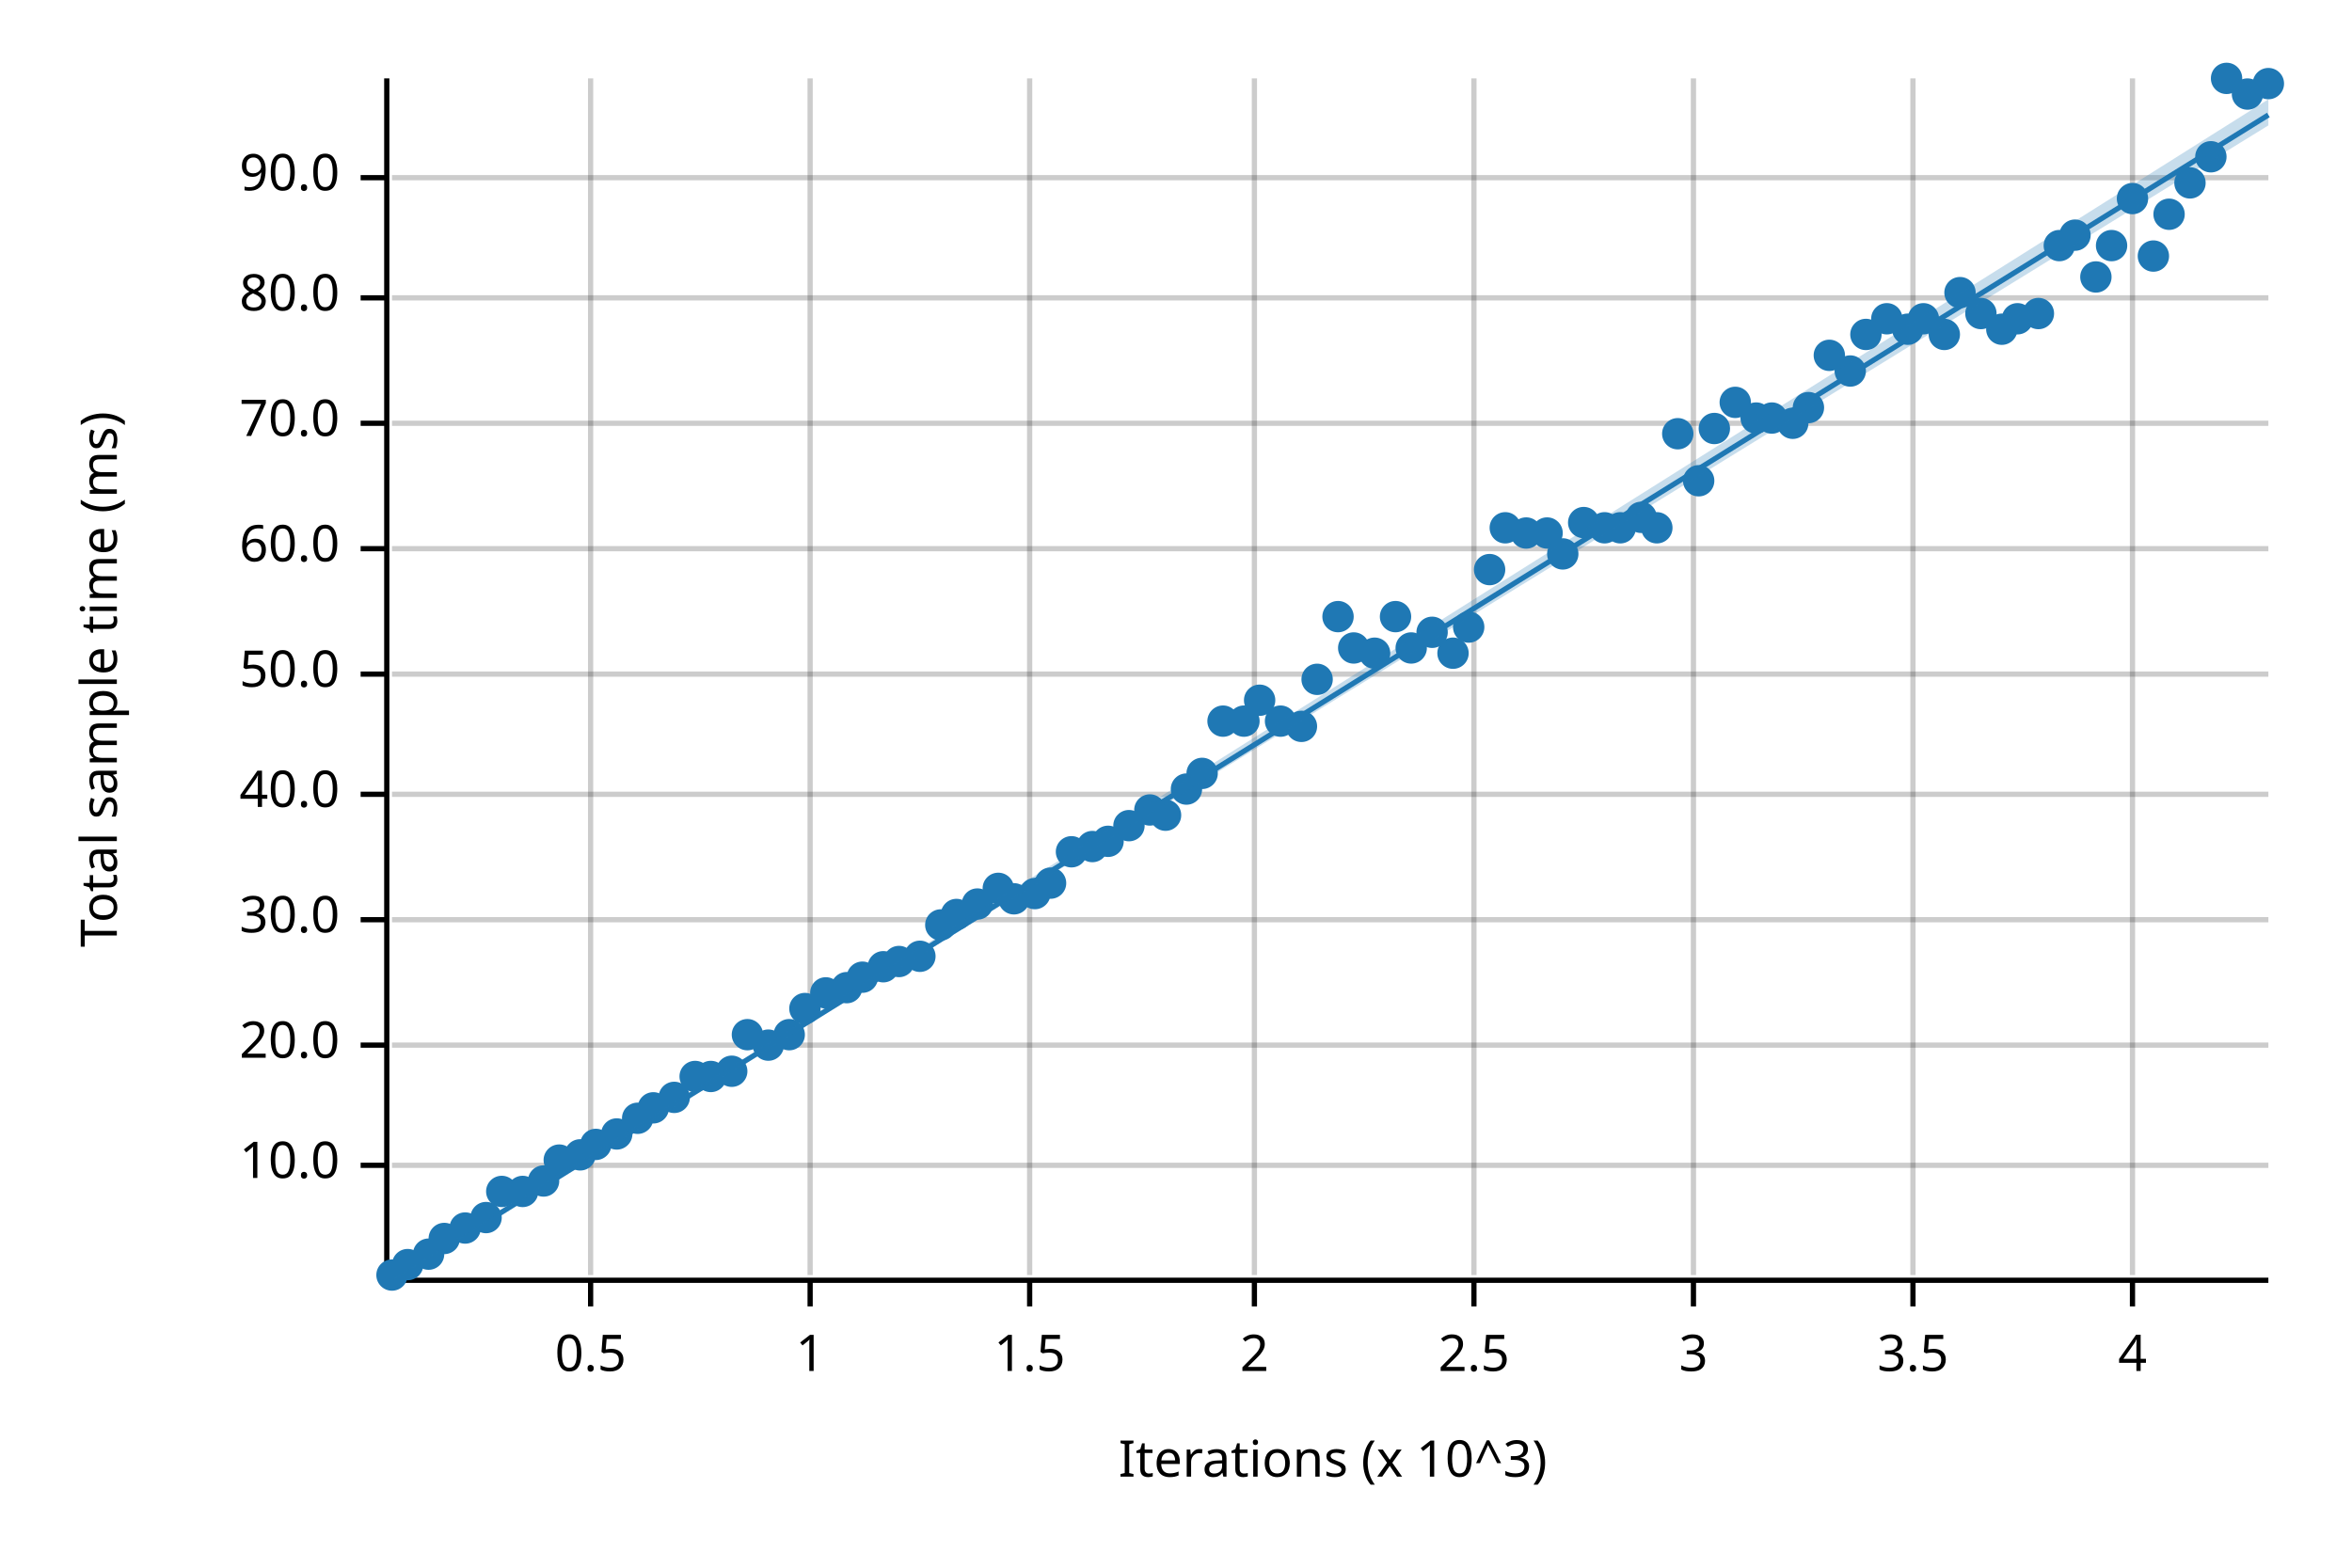
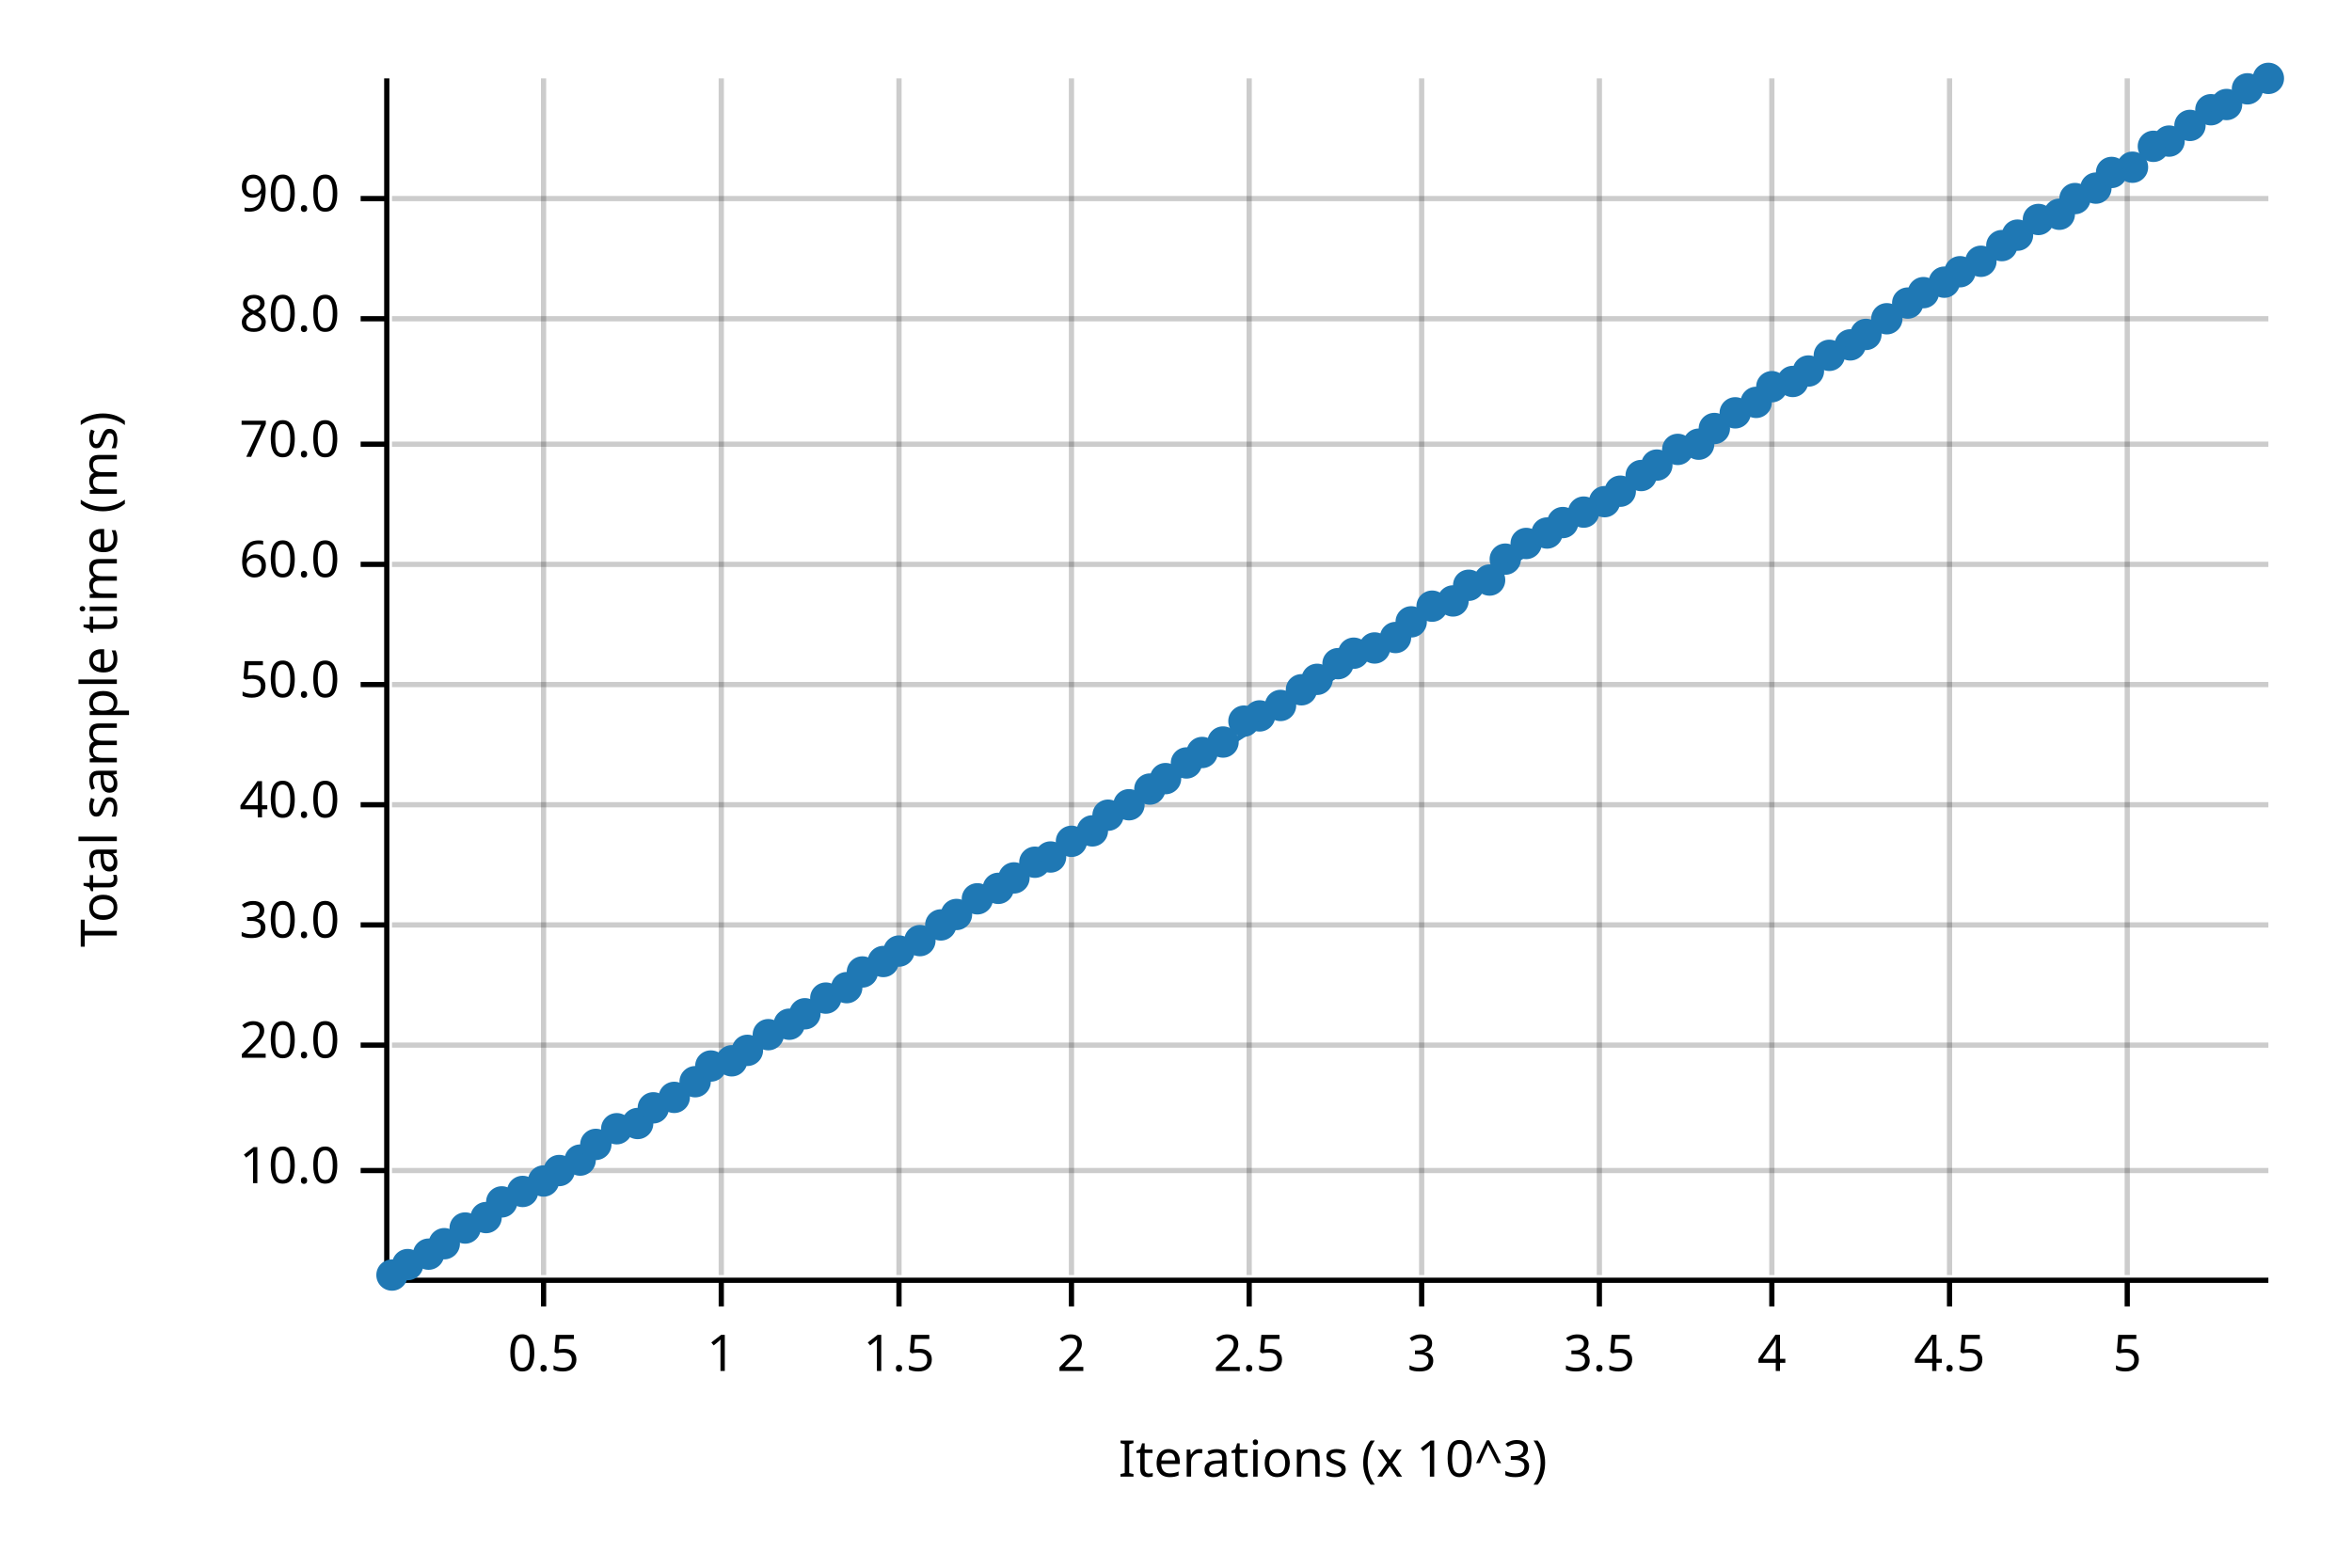
<svg xmlns="http://www.w3.org/2000/svg" width="450" height="300" viewBox="0 0 450 300">
  <text x="15" y="130" dy="0.76em" text-anchor="middle" font-family="sans-serif" font-size="9.677" opacity="1" fill="#000000" transform="rotate(270, 15, 130)">
Total sample time (ms)
</text>
  <text x="255" y="285" dy="-0.5ex" text-anchor="middle" font-family="sans-serif" font-size="9.677" opacity="1" fill="#000000">
Iterations (x 10^3)
</text>
-   <line opacity="0.2" stroke="#000000" stroke-width="1" x1="113" y1="244" x2="113" y2="15" />
-   <line opacity="0.2" stroke="#000000" stroke-width="1" x1="155" y1="244" x2="155" y2="15" />
-   <line opacity="0.2" stroke="#000000" stroke-width="1" x1="197" y1="244" x2="197" y2="15" />
-   <line opacity="0.2" stroke="#000000" stroke-width="1" x1="240" y1="244" x2="240" y2="15" />
-   <line opacity="0.2" stroke="#000000" stroke-width="1" x1="282" y1="244" x2="282" y2="15" />
-   <line opacity="0.2" stroke="#000000" stroke-width="1" x1="324" y1="244" x2="324" y2="15" />
-   <line opacity="0.2" stroke="#000000" stroke-width="1" x1="366" y1="244" x2="366" y2="15" />
-   <line opacity="0.2" stroke="#000000" stroke-width="1" x1="408" y1="244" x2="408" y2="15" />
-   <line opacity="0.2" stroke="#000000" stroke-width="1" x1="75" y1="223" x2="434" y2="223" />
+   <line opacity="0.2" stroke="#000000" stroke-width="1" x1="104" y1="244" x2="104" y2="15" />
+   <line opacity="0.2" stroke="#000000" stroke-width="1" x1="138" y1="244" x2="138" y2="15" />
+   <line opacity="0.2" stroke="#000000" stroke-width="1" x1="172" y1="244" x2="172" y2="15" />
+   <line opacity="0.2" stroke="#000000" stroke-width="1" x1="205" y1="244" x2="205" y2="15" />
+   <line opacity="0.2" stroke="#000000" stroke-width="1" x1="239" y1="244" x2="239" y2="15" />
+   <line opacity="0.2" stroke="#000000" stroke-width="1" x1="272" y1="244" x2="272" y2="15" />
+   <line opacity="0.2" stroke="#000000" stroke-width="1" x1="306" y1="244" x2="306" y2="15" />
+   <line opacity="0.2" stroke="#000000" stroke-width="1" x1="339" y1="244" x2="339" y2="15" />
+   <line opacity="0.2" stroke="#000000" stroke-width="1" x1="373" y1="244" x2="373" y2="15" />
+   <line opacity="0.2" stroke="#000000" stroke-width="1" x1="407" y1="244" x2="407" y2="15" />
+   <line opacity="0.2" stroke="#000000" stroke-width="1" x1="75" y1="224" x2="434" y2="224" />
  <line opacity="0.2" stroke="#000000" stroke-width="1" x1="75" y1="200" x2="434" y2="200" />
-   <line opacity="0.2" stroke="#000000" stroke-width="1" x1="75" y1="176" x2="434" y2="176" />
-   <line opacity="0.2" stroke="#000000" stroke-width="1" x1="75" y1="152" x2="434" y2="152" />
-   <line opacity="0.2" stroke="#000000" stroke-width="1" x1="75" y1="129" x2="434" y2="129" />
-   <line opacity="0.2" stroke="#000000" stroke-width="1" x1="75" y1="105" x2="434" y2="105" />
-   <line opacity="0.2" stroke="#000000" stroke-width="1" x1="75" y1="81" x2="434" y2="81" />
-   <line opacity="0.2" stroke="#000000" stroke-width="1" x1="75" y1="57" x2="434" y2="57" />
-   <line opacity="0.2" stroke="#000000" stroke-width="1" x1="75" y1="34" x2="434" y2="34" />
+   <line opacity="0.2" stroke="#000000" stroke-width="1" x1="75" y1="177" x2="434" y2="177" />
+   <line opacity="0.2" stroke="#000000" stroke-width="1" x1="75" y1="154" x2="434" y2="154" />
+   <line opacity="0.2" stroke="#000000" stroke-width="1" x1="75" y1="131" x2="434" y2="131" />
+   <line opacity="0.2" stroke="#000000" stroke-width="1" x1="75" y1="108" x2="434" y2="108" />
+   <line opacity="0.2" stroke="#000000" stroke-width="1" x1="75" y1="85" x2="434" y2="85" />
+   <line opacity="0.2" stroke="#000000" stroke-width="1" x1="75" y1="61" x2="434" y2="61" />
+   <line opacity="0.2" stroke="#000000" stroke-width="1" x1="75" y1="38" x2="434" y2="38" />
  <polyline fill="none" opacity="1" stroke="#000000" stroke-width="1" points="74,15 74,244 " />
-   <text x="65" y="223" dy="0.5ex" text-anchor="end" font-family="sans-serif" font-size="9.677" opacity="1" fill="#000000">
+   <text x="65" y="224" dy="0.5ex" text-anchor="end" font-family="sans-serif" font-size="9.677" opacity="1" fill="#000000">
10.0
</text>
-   <polyline fill="none" opacity="1" stroke="#000000" stroke-width="1" points="69,223 74,223 " />
+   <polyline fill="none" opacity="1" stroke="#000000" stroke-width="1" points="69,224 74,224 " />
  <text x="65" y="200" dy="0.5ex" text-anchor="end" font-family="sans-serif" font-size="9.677" opacity="1" fill="#000000">
20.0
</text>
  <polyline fill="none" opacity="1" stroke="#000000" stroke-width="1" points="69,200 74,200 " />
-   <text x="65" y="176" dy="0.5ex" text-anchor="end" font-family="sans-serif" font-size="9.677" opacity="1" fill="#000000">
+   <text x="65" y="177" dy="0.5ex" text-anchor="end" font-family="sans-serif" font-size="9.677" opacity="1" fill="#000000">
30.0
</text>
-   <polyline fill="none" opacity="1" stroke="#000000" stroke-width="1" points="69,176 74,176 " />
-   <text x="65" y="152" dy="0.5ex" text-anchor="end" font-family="sans-serif" font-size="9.677" opacity="1" fill="#000000">
+   <polyline fill="none" opacity="1" stroke="#000000" stroke-width="1" points="69,177 74,177 " />
+   <text x="65" y="154" dy="0.5ex" text-anchor="end" font-family="sans-serif" font-size="9.677" opacity="1" fill="#000000">
40.0
</text>
-   <polyline fill="none" opacity="1" stroke="#000000" stroke-width="1" points="69,152 74,152 " />
-   <text x="65" y="129" dy="0.5ex" text-anchor="end" font-family="sans-serif" font-size="9.677" opacity="1" fill="#000000">
+   <polyline fill="none" opacity="1" stroke="#000000" stroke-width="1" points="69,154 74,154 " />
+   <text x="65" y="131" dy="0.5ex" text-anchor="end" font-family="sans-serif" font-size="9.677" opacity="1" fill="#000000">
50.0
</text>
-   <polyline fill="none" opacity="1" stroke="#000000" stroke-width="1" points="69,129 74,129 " />
-   <text x="65" y="105" dy="0.5ex" text-anchor="end" font-family="sans-serif" font-size="9.677" opacity="1" fill="#000000">
+   <polyline fill="none" opacity="1" stroke="#000000" stroke-width="1" points="69,131 74,131 " />
+   <text x="65" y="108" dy="0.5ex" text-anchor="end" font-family="sans-serif" font-size="9.677" opacity="1" fill="#000000">
60.0
</text>
-   <polyline fill="none" opacity="1" stroke="#000000" stroke-width="1" points="69,105 74,105 " />
-   <text x="65" y="81" dy="0.5ex" text-anchor="end" font-family="sans-serif" font-size="9.677" opacity="1" fill="#000000">
+   <polyline fill="none" opacity="1" stroke="#000000" stroke-width="1" points="69,108 74,108 " />
+   <text x="65" y="85" dy="0.5ex" text-anchor="end" font-family="sans-serif" font-size="9.677" opacity="1" fill="#000000">
70.0
</text>
-   <polyline fill="none" opacity="1" stroke="#000000" stroke-width="1" points="69,81 74,81 " />
-   <text x="65" y="57" dy="0.5ex" text-anchor="end" font-family="sans-serif" font-size="9.677" opacity="1" fill="#000000">
+   <polyline fill="none" opacity="1" stroke="#000000" stroke-width="1" points="69,85 74,85 " />
+   <text x="65" y="61" dy="0.5ex" text-anchor="end" font-family="sans-serif" font-size="9.677" opacity="1" fill="#000000">
80.0
</text>
-   <polyline fill="none" opacity="1" stroke="#000000" stroke-width="1" points="69,57 74,57 " />
-   <text x="65" y="34" dy="0.5ex" text-anchor="end" font-family="sans-serif" font-size="9.677" opacity="1" fill="#000000">
+   <polyline fill="none" opacity="1" stroke="#000000" stroke-width="1" points="69,61 74,61 " />
+   <text x="65" y="38" dy="0.5ex" text-anchor="end" font-family="sans-serif" font-size="9.677" opacity="1" fill="#000000">
90.0
</text>
-   <polyline fill="none" opacity="1" stroke="#000000" stroke-width="1" points="69,34 74,34 " />
+   <polyline fill="none" opacity="1" stroke="#000000" stroke-width="1" points="69,38 74,38 " />
  <polyline fill="none" opacity="1" stroke="#000000" stroke-width="1" points="75,245 434,245 " />
-   <text x="113" y="255" dy="0.76em" text-anchor="middle" font-family="sans-serif" font-size="9.677" opacity="1" fill="#000000">
+   <text x="104" y="255" dy="0.76em" text-anchor="middle" font-family="sans-serif" font-size="9.677" opacity="1" fill="#000000">
0.5
</text>
-   <polyline fill="none" opacity="1" stroke="#000000" stroke-width="1" points="113,245 113,250 " />
-   <text x="155" y="255" dy="0.76em" text-anchor="middle" font-family="sans-serif" font-size="9.677" opacity="1" fill="#000000">
+   <polyline fill="none" opacity="1" stroke="#000000" stroke-width="1" points="104,245 104,250 " />
+   <text x="138" y="255" dy="0.76em" text-anchor="middle" font-family="sans-serif" font-size="9.677" opacity="1" fill="#000000">
1
</text>
-   <polyline fill="none" opacity="1" stroke="#000000" stroke-width="1" points="155,245 155,250 " />
-   <text x="197" y="255" dy="0.76em" text-anchor="middle" font-family="sans-serif" font-size="9.677" opacity="1" fill="#000000">
+   <polyline fill="none" opacity="1" stroke="#000000" stroke-width="1" points="138,245 138,250 " />
+   <text x="172" y="255" dy="0.76em" text-anchor="middle" font-family="sans-serif" font-size="9.677" opacity="1" fill="#000000">
1.5
</text>
-   <polyline fill="none" opacity="1" stroke="#000000" stroke-width="1" points="197,245 197,250 " />
-   <text x="240" y="255" dy="0.76em" text-anchor="middle" font-family="sans-serif" font-size="9.677" opacity="1" fill="#000000">
+   <polyline fill="none" opacity="1" stroke="#000000" stroke-width="1" points="172,245 172,250 " />
+   <text x="205" y="255" dy="0.76em" text-anchor="middle" font-family="sans-serif" font-size="9.677" opacity="1" fill="#000000">
2
</text>
-   <polyline fill="none" opacity="1" stroke="#000000" stroke-width="1" points="240,245 240,250 " />
-   <text x="282" y="255" dy="0.76em" text-anchor="middle" font-family="sans-serif" font-size="9.677" opacity="1" fill="#000000">
+   <polyline fill="none" opacity="1" stroke="#000000" stroke-width="1" points="205,245 205,250 " />
+   <text x="239" y="255" dy="0.76em" text-anchor="middle" font-family="sans-serif" font-size="9.677" opacity="1" fill="#000000">
2.5
</text>
-   <polyline fill="none" opacity="1" stroke="#000000" stroke-width="1" points="282,245 282,250 " />
-   <text x="324" y="255" dy="0.76em" text-anchor="middle" font-family="sans-serif" font-size="9.677" opacity="1" fill="#000000">
+   <polyline fill="none" opacity="1" stroke="#000000" stroke-width="1" points="239,245 239,250 " />
+   <text x="272" y="255" dy="0.76em" text-anchor="middle" font-family="sans-serif" font-size="9.677" opacity="1" fill="#000000">
3
</text>
-   <polyline fill="none" opacity="1" stroke="#000000" stroke-width="1" points="324,245 324,250 " />
-   <text x="366" y="255" dy="0.76em" text-anchor="middle" font-family="sans-serif" font-size="9.677" opacity="1" fill="#000000">
+   <polyline fill="none" opacity="1" stroke="#000000" stroke-width="1" points="272,245 272,250 " />
+   <text x="306" y="255" dy="0.76em" text-anchor="middle" font-family="sans-serif" font-size="9.677" opacity="1" fill="#000000">
3.5
</text>
-   <polyline fill="none" opacity="1" stroke="#000000" stroke-width="1" points="366,245 366,250 " />
-   <text x="408" y="255" dy="0.76em" text-anchor="middle" font-family="sans-serif" font-size="9.677" opacity="1" fill="#000000">
+   <polyline fill="none" opacity="1" stroke="#000000" stroke-width="1" points="306,245 306,250 " />
+   <text x="339" y="255" dy="0.76em" text-anchor="middle" font-family="sans-serif" font-size="9.677" opacity="1" fill="#000000">
4
</text>
-   <polyline fill="none" opacity="1" stroke="#000000" stroke-width="1" points="408,245 408,250 " />
+   <polyline fill="none" opacity="1" stroke="#000000" stroke-width="1" points="339,245 339,250 " />
+   <text x="373" y="255" dy="0.76em" text-anchor="middle" font-family="sans-serif" font-size="9.677" opacity="1" fill="#000000">
+ 4.5
+ </text>
+   <polyline fill="none" opacity="1" stroke="#000000" stroke-width="1" points="373,245 373,250 " />
+   <text x="407" y="255" dy="0.76em" text-anchor="middle" font-family="sans-serif" font-size="9.677" opacity="1" fill="#000000">
+ 5
+ </text>
+   <polyline fill="none" opacity="1" stroke="#000000" stroke-width="1" points="407,245 407,250 " />
  <circle cx="75" cy="244" r="3" opacity="1" fill="#1F78B4" stroke="none" stroke-width="1" />
  <circle cx="78" cy="242" r="3" opacity="1" fill="#1F78B4" stroke="none" stroke-width="1" />
  <circle cx="82" cy="240" r="3" opacity="1" fill="#1F78B4" stroke="none" stroke-width="1" />
-   <circle cx="85" cy="237" r="3" opacity="1" fill="#1F78B4" stroke="none" stroke-width="1" />
+   <circle cx="85" cy="238" r="3" opacity="1" fill="#1F78B4" stroke="none" stroke-width="1" />
  <circle cx="89" cy="235" r="3" opacity="1" fill="#1F78B4" stroke="none" stroke-width="1" />
  <circle cx="93" cy="233" r="3" opacity="1" fill="#1F78B4" stroke="none" stroke-width="1" />
-   <circle cx="96" cy="228" r="3" opacity="1" fill="#1F78B4" stroke="none" stroke-width="1" />
+   <circle cx="96" cy="230" r="3" opacity="1" fill="#1F78B4" stroke="none" stroke-width="1" />
  <circle cx="100" cy="228" r="3" opacity="1" fill="#1F78B4" stroke="none" stroke-width="1" />
  <circle cx="104" cy="226" r="3" opacity="1" fill="#1F78B4" stroke="none" stroke-width="1" />
-   <circle cx="107" cy="222" r="3" opacity="1" fill="#1F78B4" stroke="none" stroke-width="1" />
-   <circle cx="111" cy="221" r="3" opacity="1" fill="#1F78B4" stroke="none" stroke-width="1" />
+   <circle cx="107" cy="224" r="3" opacity="1" fill="#1F78B4" stroke="none" stroke-width="1" />
+   <circle cx="111" cy="222" r="3" opacity="1" fill="#1F78B4" stroke="none" stroke-width="1" />
  <circle cx="114" cy="219" r="3" opacity="1" fill="#1F78B4" stroke="none" stroke-width="1" />
-   <circle cx="118" cy="217" r="3" opacity="1" fill="#1F78B4" stroke="none" stroke-width="1" />
-   <circle cx="122" cy="214" r="3" opacity="1" fill="#1F78B4" stroke="none" stroke-width="1" />
+   <circle cx="118" cy="216" r="3" opacity="1" fill="#1F78B4" stroke="none" stroke-width="1" />
+   <circle cx="122" cy="215" r="3" opacity="1" fill="#1F78B4" stroke="none" stroke-width="1" />
  <circle cx="125" cy="212" r="3" opacity="1" fill="#1F78B4" stroke="none" stroke-width="1" />
  <circle cx="129" cy="210" r="3" opacity="1" fill="#1F78B4" stroke="none" stroke-width="1" />
-   <circle cx="133" cy="206" r="3" opacity="1" fill="#1F78B4" stroke="none" stroke-width="1" />
-   <circle cx="136" cy="206" r="3" opacity="1" fill="#1F78B4" stroke="none" stroke-width="1" />
-   <circle cx="140" cy="205" r="3" opacity="1" fill="#1F78B4" stroke="none" stroke-width="1" />
-   <circle cx="143" cy="198" r="3" opacity="1" fill="#1F78B4" stroke="none" stroke-width="1" />
-   <circle cx="147" cy="200" r="3" opacity="1" fill="#1F78B4" stroke="none" stroke-width="1" />
-   <circle cx="151" cy="198" r="3" opacity="1" fill="#1F78B4" stroke="none" stroke-width="1" />
-   <circle cx="154" cy="193" r="3" opacity="1" fill="#1F78B4" stroke="none" stroke-width="1" />
-   <circle cx="158" cy="190" r="3" opacity="1" fill="#1F78B4" stroke="none" stroke-width="1" />
+   <circle cx="133" cy="207" r="3" opacity="1" fill="#1F78B4" stroke="none" stroke-width="1" />
+   <circle cx="136" cy="204" r="3" opacity="1" fill="#1F78B4" stroke="none" stroke-width="1" />
+   <circle cx="140" cy="203" r="3" opacity="1" fill="#1F78B4" stroke="none" stroke-width="1" />
+   <circle cx="143" cy="201" r="3" opacity="1" fill="#1F78B4" stroke="none" stroke-width="1" />
+   <circle cx="147" cy="198" r="3" opacity="1" fill="#1F78B4" stroke="none" stroke-width="1" />
+   <circle cx="151" cy="196" r="3" opacity="1" fill="#1F78B4" stroke="none" stroke-width="1" />
+   <circle cx="154" cy="194" r="3" opacity="1" fill="#1F78B4" stroke="none" stroke-width="1" />
+   <circle cx="158" cy="191" r="3" opacity="1" fill="#1F78B4" stroke="none" stroke-width="1" />
  <circle cx="162" cy="189" r="3" opacity="1" fill="#1F78B4" stroke="none" stroke-width="1" />
-   <circle cx="165" cy="187" r="3" opacity="1" fill="#1F78B4" stroke="none" stroke-width="1" />
-   <circle cx="169" cy="185" r="3" opacity="1" fill="#1F78B4" stroke="none" stroke-width="1" />
-   <circle cx="172" cy="184" r="3" opacity="1" fill="#1F78B4" stroke="none" stroke-width="1" />
-   <circle cx="176" cy="183" r="3" opacity="1" fill="#1F78B4" stroke="none" stroke-width="1" />
+   <circle cx="165" cy="186" r="3" opacity="1" fill="#1F78B4" stroke="none" stroke-width="1" />
+   <circle cx="169" cy="184" r="3" opacity="1" fill="#1F78B4" stroke="none" stroke-width="1" />
+   <circle cx="172" cy="182" r="3" opacity="1" fill="#1F78B4" stroke="none" stroke-width="1" />
+   <circle cx="176" cy="180" r="3" opacity="1" fill="#1F78B4" stroke="none" stroke-width="1" />
  <circle cx="180" cy="177" r="3" opacity="1" fill="#1F78B4" stroke="none" stroke-width="1" />
  <circle cx="183" cy="175" r="3" opacity="1" fill="#1F78B4" stroke="none" stroke-width="1" />
-   <circle cx="187" cy="173" r="3" opacity="1" fill="#1F78B4" stroke="none" stroke-width="1" />
+   <circle cx="187" cy="172" r="3" opacity="1" fill="#1F78B4" stroke="none" stroke-width="1" />
  <circle cx="191" cy="170" r="3" opacity="1" fill="#1F78B4" stroke="none" stroke-width="1" />
-   <circle cx="194" cy="172" r="3" opacity="1" fill="#1F78B4" stroke="none" stroke-width="1" />
-   <circle cx="198" cy="171" r="3" opacity="1" fill="#1F78B4" stroke="none" stroke-width="1" />
-   <circle cx="201" cy="169" r="3" opacity="1" fill="#1F78B4" stroke="none" stroke-width="1" />
-   <circle cx="205" cy="163" r="3" opacity="1" fill="#1F78B4" stroke="none" stroke-width="1" />
-   <circle cx="209" cy="162" r="3" opacity="1" fill="#1F78B4" stroke="none" stroke-width="1" />
-   <circle cx="212" cy="161" r="3" opacity="1" fill="#1F78B4" stroke="none" stroke-width="1" />
-   <circle cx="216" cy="158" r="3" opacity="1" fill="#1F78B4" stroke="none" stroke-width="1" />
-   <circle cx="220" cy="155" r="3" opacity="1" fill="#1F78B4" stroke="none" stroke-width="1" />
-   <circle cx="223" cy="156" r="3" opacity="1" fill="#1F78B4" stroke="none" stroke-width="1" />
-   <circle cx="227" cy="151" r="3" opacity="1" fill="#1F78B4" stroke="none" stroke-width="1" />
-   <circle cx="230" cy="148" r="3" opacity="1" fill="#1F78B4" stroke="none" stroke-width="1" />
-   <circle cx="234" cy="138" r="3" opacity="1" fill="#1F78B4" stroke="none" stroke-width="1" />
+   <circle cx="194" cy="168" r="3" opacity="1" fill="#1F78B4" stroke="none" stroke-width="1" />
+   <circle cx="198" cy="165" r="3" opacity="1" fill="#1F78B4" stroke="none" stroke-width="1" />
+   <circle cx="201" cy="164" r="3" opacity="1" fill="#1F78B4" stroke="none" stroke-width="1" />
+   <circle cx="205" cy="161" r="3" opacity="1" fill="#1F78B4" stroke="none" stroke-width="1" />
+   <circle cx="209" cy="159" r="3" opacity="1" fill="#1F78B4" stroke="none" stroke-width="1" />
+   <circle cx="212" cy="156" r="3" opacity="1" fill="#1F78B4" stroke="none" stroke-width="1" />
+   <circle cx="216" cy="154" r="3" opacity="1" fill="#1F78B4" stroke="none" stroke-width="1" />
+   <circle cx="220" cy="151" r="3" opacity="1" fill="#1F78B4" stroke="none" stroke-width="1" />
+   <circle cx="223" cy="149" r="3" opacity="1" fill="#1F78B4" stroke="none" stroke-width="1" />
+   <circle cx="227" cy="146" r="3" opacity="1" fill="#1F78B4" stroke="none" stroke-width="1" />
+   <circle cx="230" cy="144" r="3" opacity="1" fill="#1F78B4" stroke="none" stroke-width="1" />
+   <circle cx="234" cy="142" r="3" opacity="1" fill="#1F78B4" stroke="none" stroke-width="1" />
  <circle cx="238" cy="138" r="3" opacity="1" fill="#1F78B4" stroke="none" stroke-width="1" />
-   <circle cx="241" cy="134" r="3" opacity="1" fill="#1F78B4" stroke="none" stroke-width="1" />
-   <circle cx="245" cy="138" r="3" opacity="1" fill="#1F78B4" stroke="none" stroke-width="1" />
-   <circle cx="249" cy="139" r="3" opacity="1" fill="#1F78B4" stroke="none" stroke-width="1" />
+   <circle cx="241" cy="137" r="3" opacity="1" fill="#1F78B4" stroke="none" stroke-width="1" />
+   <circle cx="245" cy="135" r="3" opacity="1" fill="#1F78B4" stroke="none" stroke-width="1" />
+   <circle cx="249" cy="132" r="3" opacity="1" fill="#1F78B4" stroke="none" stroke-width="1" />
  <circle cx="252" cy="130" r="3" opacity="1" fill="#1F78B4" stroke="none" stroke-width="1" />
-   <circle cx="256" cy="118" r="3" opacity="1" fill="#1F78B4" stroke="none" stroke-width="1" />
-   <circle cx="259" cy="124" r="3" opacity="1" fill="#1F78B4" stroke="none" stroke-width="1" />
-   <circle cx="263" cy="125" r="3" opacity="1" fill="#1F78B4" stroke="none" stroke-width="1" />
-   <circle cx="267" cy="118" r="3" opacity="1" fill="#1F78B4" stroke="none" stroke-width="1" />
-   <circle cx="270" cy="124" r="3" opacity="1" fill="#1F78B4" stroke="none" stroke-width="1" />
-   <circle cx="274" cy="121" r="3" opacity="1" fill="#1F78B4" stroke="none" stroke-width="1" />
-   <circle cx="278" cy="125" r="3" opacity="1" fill="#1F78B4" stroke="none" stroke-width="1" />
-   <circle cx="281" cy="120" r="3" opacity="1" fill="#1F78B4" stroke="none" stroke-width="1" />
-   <circle cx="285" cy="109" r="3" opacity="1" fill="#1F78B4" stroke="none" stroke-width="1" />
-   <circle cx="288" cy="101" r="3" opacity="1" fill="#1F78B4" stroke="none" stroke-width="1" />
-   <circle cx="292" cy="102" r="3" opacity="1" fill="#1F78B4" stroke="none" stroke-width="1" />
+   <circle cx="256" cy="127" r="3" opacity="1" fill="#1F78B4" stroke="none" stroke-width="1" />
+   <circle cx="259" cy="125" r="3" opacity="1" fill="#1F78B4" stroke="none" stroke-width="1" />
+   <circle cx="263" cy="124" r="3" opacity="1" fill="#1F78B4" stroke="none" stroke-width="1" />
+   <circle cx="267" cy="122" r="3" opacity="1" fill="#1F78B4" stroke="none" stroke-width="1" />
+   <circle cx="270" cy="119" r="3" opacity="1" fill="#1F78B4" stroke="none" stroke-width="1" />
+   <circle cx="274" cy="116" r="3" opacity="1" fill="#1F78B4" stroke="none" stroke-width="1" />
+   <circle cx="278" cy="115" r="3" opacity="1" fill="#1F78B4" stroke="none" stroke-width="1" />
+   <circle cx="281" cy="112" r="3" opacity="1" fill="#1F78B4" stroke="none" stroke-width="1" />
+   <circle cx="285" cy="111" r="3" opacity="1" fill="#1F78B4" stroke="none" stroke-width="1" />
+   <circle cx="288" cy="107" r="3" opacity="1" fill="#1F78B4" stroke="none" stroke-width="1" />
+   <circle cx="292" cy="104" r="3" opacity="1" fill="#1F78B4" stroke="none" stroke-width="1" />
  <circle cx="296" cy="102" r="3" opacity="1" fill="#1F78B4" stroke="none" stroke-width="1" />
-   <circle cx="299" cy="106" r="3" opacity="1" fill="#1F78B4" stroke="none" stroke-width="1" />
-   <circle cx="303" cy="100" r="3" opacity="1" fill="#1F78B4" stroke="none" stroke-width="1" />
-   <circle cx="307" cy="101" r="3" opacity="1" fill="#1F78B4" stroke="none" stroke-width="1" />
-   <circle cx="310" cy="101" r="3" opacity="1" fill="#1F78B4" stroke="none" stroke-width="1" />
-   <circle cx="314" cy="99" r="3" opacity="1" fill="#1F78B4" stroke="none" stroke-width="1" />
-   <circle cx="317" cy="101" r="3" opacity="1" fill="#1F78B4" stroke="none" stroke-width="1" />
-   <circle cx="321" cy="83" r="3" opacity="1" fill="#1F78B4" stroke="none" stroke-width="1" />
-   <circle cx="325" cy="92" r="3" opacity="1" fill="#1F78B4" stroke="none" stroke-width="1" />
+   <circle cx="299" cy="100" r="3" opacity="1" fill="#1F78B4" stroke="none" stroke-width="1" />
+   <circle cx="303" cy="98" r="3" opacity="1" fill="#1F78B4" stroke="none" stroke-width="1" />
+   <circle cx="307" cy="96" r="3" opacity="1" fill="#1F78B4" stroke="none" stroke-width="1" />
+   <circle cx="310" cy="94" r="3" opacity="1" fill="#1F78B4" stroke="none" stroke-width="1" />
+   <circle cx="314" cy="91" r="3" opacity="1" fill="#1F78B4" stroke="none" stroke-width="1" />
+   <circle cx="317" cy="89" r="3" opacity="1" fill="#1F78B4" stroke="none" stroke-width="1" />
+   <circle cx="321" cy="86" r="3" opacity="1" fill="#1F78B4" stroke="none" stroke-width="1" />
+   <circle cx="325" cy="85" r="3" opacity="1" fill="#1F78B4" stroke="none" stroke-width="1" />
  <circle cx="328" cy="82" r="3" opacity="1" fill="#1F78B4" stroke="none" stroke-width="1" />
-   <circle cx="332" cy="77" r="3" opacity="1" fill="#1F78B4" stroke="none" stroke-width="1" />
-   <circle cx="336" cy="80" r="3" opacity="1" fill="#1F78B4" stroke="none" stroke-width="1" />
-   <circle cx="339" cy="80" r="3" opacity="1" fill="#1F78B4" stroke="none" stroke-width="1" />
-   <circle cx="343" cy="81" r="3" opacity="1" fill="#1F78B4" stroke="none" stroke-width="1" />
-   <circle cx="346" cy="78" r="3" opacity="1" fill="#1F78B4" stroke="none" stroke-width="1" />
+   <circle cx="332" cy="79" r="3" opacity="1" fill="#1F78B4" stroke="none" stroke-width="1" />
+   <circle cx="336" cy="77" r="3" opacity="1" fill="#1F78B4" stroke="none" stroke-width="1" />
+   <circle cx="339" cy="74" r="3" opacity="1" fill="#1F78B4" stroke="none" stroke-width="1" />
+   <circle cx="343" cy="73" r="3" opacity="1" fill="#1F78B4" stroke="none" stroke-width="1" />
+   <circle cx="346" cy="71" r="3" opacity="1" fill="#1F78B4" stroke="none" stroke-width="1" />
  <circle cx="350" cy="68" r="3" opacity="1" fill="#1F78B4" stroke="none" stroke-width="1" />
-   <circle cx="354" cy="71" r="3" opacity="1" fill="#1F78B4" stroke="none" stroke-width="1" />
+   <circle cx="354" cy="66" r="3" opacity="1" fill="#1F78B4" stroke="none" stroke-width="1" />
  <circle cx="357" cy="64" r="3" opacity="1" fill="#1F78B4" stroke="none" stroke-width="1" />
  <circle cx="361" cy="61" r="3" opacity="1" fill="#1F78B4" stroke="none" stroke-width="1" />
-   <circle cx="365" cy="63" r="3" opacity="1" fill="#1F78B4" stroke="none" stroke-width="1" />
-   <circle cx="368" cy="61" r="3" opacity="1" fill="#1F78B4" stroke="none" stroke-width="1" />
-   <circle cx="372" cy="64" r="3" opacity="1" fill="#1F78B4" stroke="none" stroke-width="1" />
-   <circle cx="375" cy="56" r="3" opacity="1" fill="#1F78B4" stroke="none" stroke-width="1" />
-   <circle cx="379" cy="60" r="3" opacity="1" fill="#1F78B4" stroke="none" stroke-width="1" />
-   <circle cx="383" cy="63" r="3" opacity="1" fill="#1F78B4" stroke="none" stroke-width="1" />
-   <circle cx="386" cy="61" r="3" opacity="1" fill="#1F78B4" stroke="none" stroke-width="1" />
-   <circle cx="390" cy="60" r="3" opacity="1" fill="#1F78B4" stroke="none" stroke-width="1" />
-   <circle cx="394" cy="47" r="3" opacity="1" fill="#1F78B4" stroke="none" stroke-width="1" />
-   <circle cx="397" cy="45" r="3" opacity="1" fill="#1F78B4" stroke="none" stroke-width="1" />
-   <circle cx="401" cy="53" r="3" opacity="1" fill="#1F78B4" stroke="none" stroke-width="1" />
-   <circle cx="404" cy="47" r="3" opacity="1" fill="#1F78B4" stroke="none" stroke-width="1" />
-   <circle cx="408" cy="38" r="3" opacity="1" fill="#1F78B4" stroke="none" stroke-width="1" />
-   <circle cx="412" cy="49" r="3" opacity="1" fill="#1F78B4" stroke="none" stroke-width="1" />
-   <circle cx="415" cy="41" r="3" opacity="1" fill="#1F78B4" stroke="none" stroke-width="1" />
-   <circle cx="419" cy="35" r="3" opacity="1" fill="#1F78B4" stroke="none" stroke-width="1" />
-   <circle cx="423" cy="30" r="3" opacity="1" fill="#1F78B4" stroke="none" stroke-width="1" />
-   <circle cx="426" cy="15" r="3" opacity="1" fill="#1F78B4" stroke="none" stroke-width="1" />
-   <circle cx="430" cy="18" r="3" opacity="1" fill="#1F78B4" stroke="none" stroke-width="1" />
-   <circle cx="434" cy="16" r="3" opacity="1" fill="#1F78B4" stroke="none" stroke-width="1" />
-   <polyline fill="none" opacity="1" stroke="#1F78B4" stroke-width="1" points="75,245 434,22 " />
-   <polygon opacity="0.25" fill="#1F78B4" points="75,245 434,24 434,19 " />
+   <circle cx="365" cy="58" r="3" opacity="1" fill="#1F78B4" stroke="none" stroke-width="1" />
+   <circle cx="368" cy="56" r="3" opacity="1" fill="#1F78B4" stroke="none" stroke-width="1" />
+   <circle cx="372" cy="54" r="3" opacity="1" fill="#1F78B4" stroke="none" stroke-width="1" />
+   <circle cx="375" cy="52" r="3" opacity="1" fill="#1F78B4" stroke="none" stroke-width="1" />
+   <circle cx="379" cy="50" r="3" opacity="1" fill="#1F78B4" stroke="none" stroke-width="1" />
+   <circle cx="383" cy="47" r="3" opacity="1" fill="#1F78B4" stroke="none" stroke-width="1" />
+   <circle cx="386" cy="45" r="3" opacity="1" fill="#1F78B4" stroke="none" stroke-width="1" />
+   <circle cx="390" cy="42" r="3" opacity="1" fill="#1F78B4" stroke="none" stroke-width="1" />
+   <circle cx="394" cy="41" r="3" opacity="1" fill="#1F78B4" stroke="none" stroke-width="1" />
+   <circle cx="397" cy="38" r="3" opacity="1" fill="#1F78B4" stroke="none" stroke-width="1" />
+   <circle cx="401" cy="36" r="3" opacity="1" fill="#1F78B4" stroke="none" stroke-width="1" />
+   <circle cx="404" cy="33" r="3" opacity="1" fill="#1F78B4" stroke="none" stroke-width="1" />
+   <circle cx="408" cy="32" r="3" opacity="1" fill="#1F78B4" stroke="none" stroke-width="1" />
+   <circle cx="412" cy="28" r="3" opacity="1" fill="#1F78B4" stroke="none" stroke-width="1" />
+   <circle cx="415" cy="27" r="3" opacity="1" fill="#1F78B4" stroke="none" stroke-width="1" />
+   <circle cx="419" cy="24" r="3" opacity="1" fill="#1F78B4" stroke="none" stroke-width="1" />
+   <circle cx="423" cy="21" r="3" opacity="1" fill="#1F78B4" stroke="none" stroke-width="1" />
+   <circle cx="426" cy="20" r="3" opacity="1" fill="#1F78B4" stroke="none" stroke-width="1" />
+   <circle cx="430" cy="17" r="3" opacity="1" fill="#1F78B4" stroke="none" stroke-width="1" />
+   <circle cx="434" cy="15" r="3" opacity="1" fill="#1F78B4" stroke="none" stroke-width="1" />
+   <polyline fill="none" opacity="1" stroke="#1F78B4" stroke-width="1" points="75,245 434,15 " />
+   <polygon opacity="0.25" fill="#1F78B4" points="75,245 434,15 434,15 " />
</svg>
